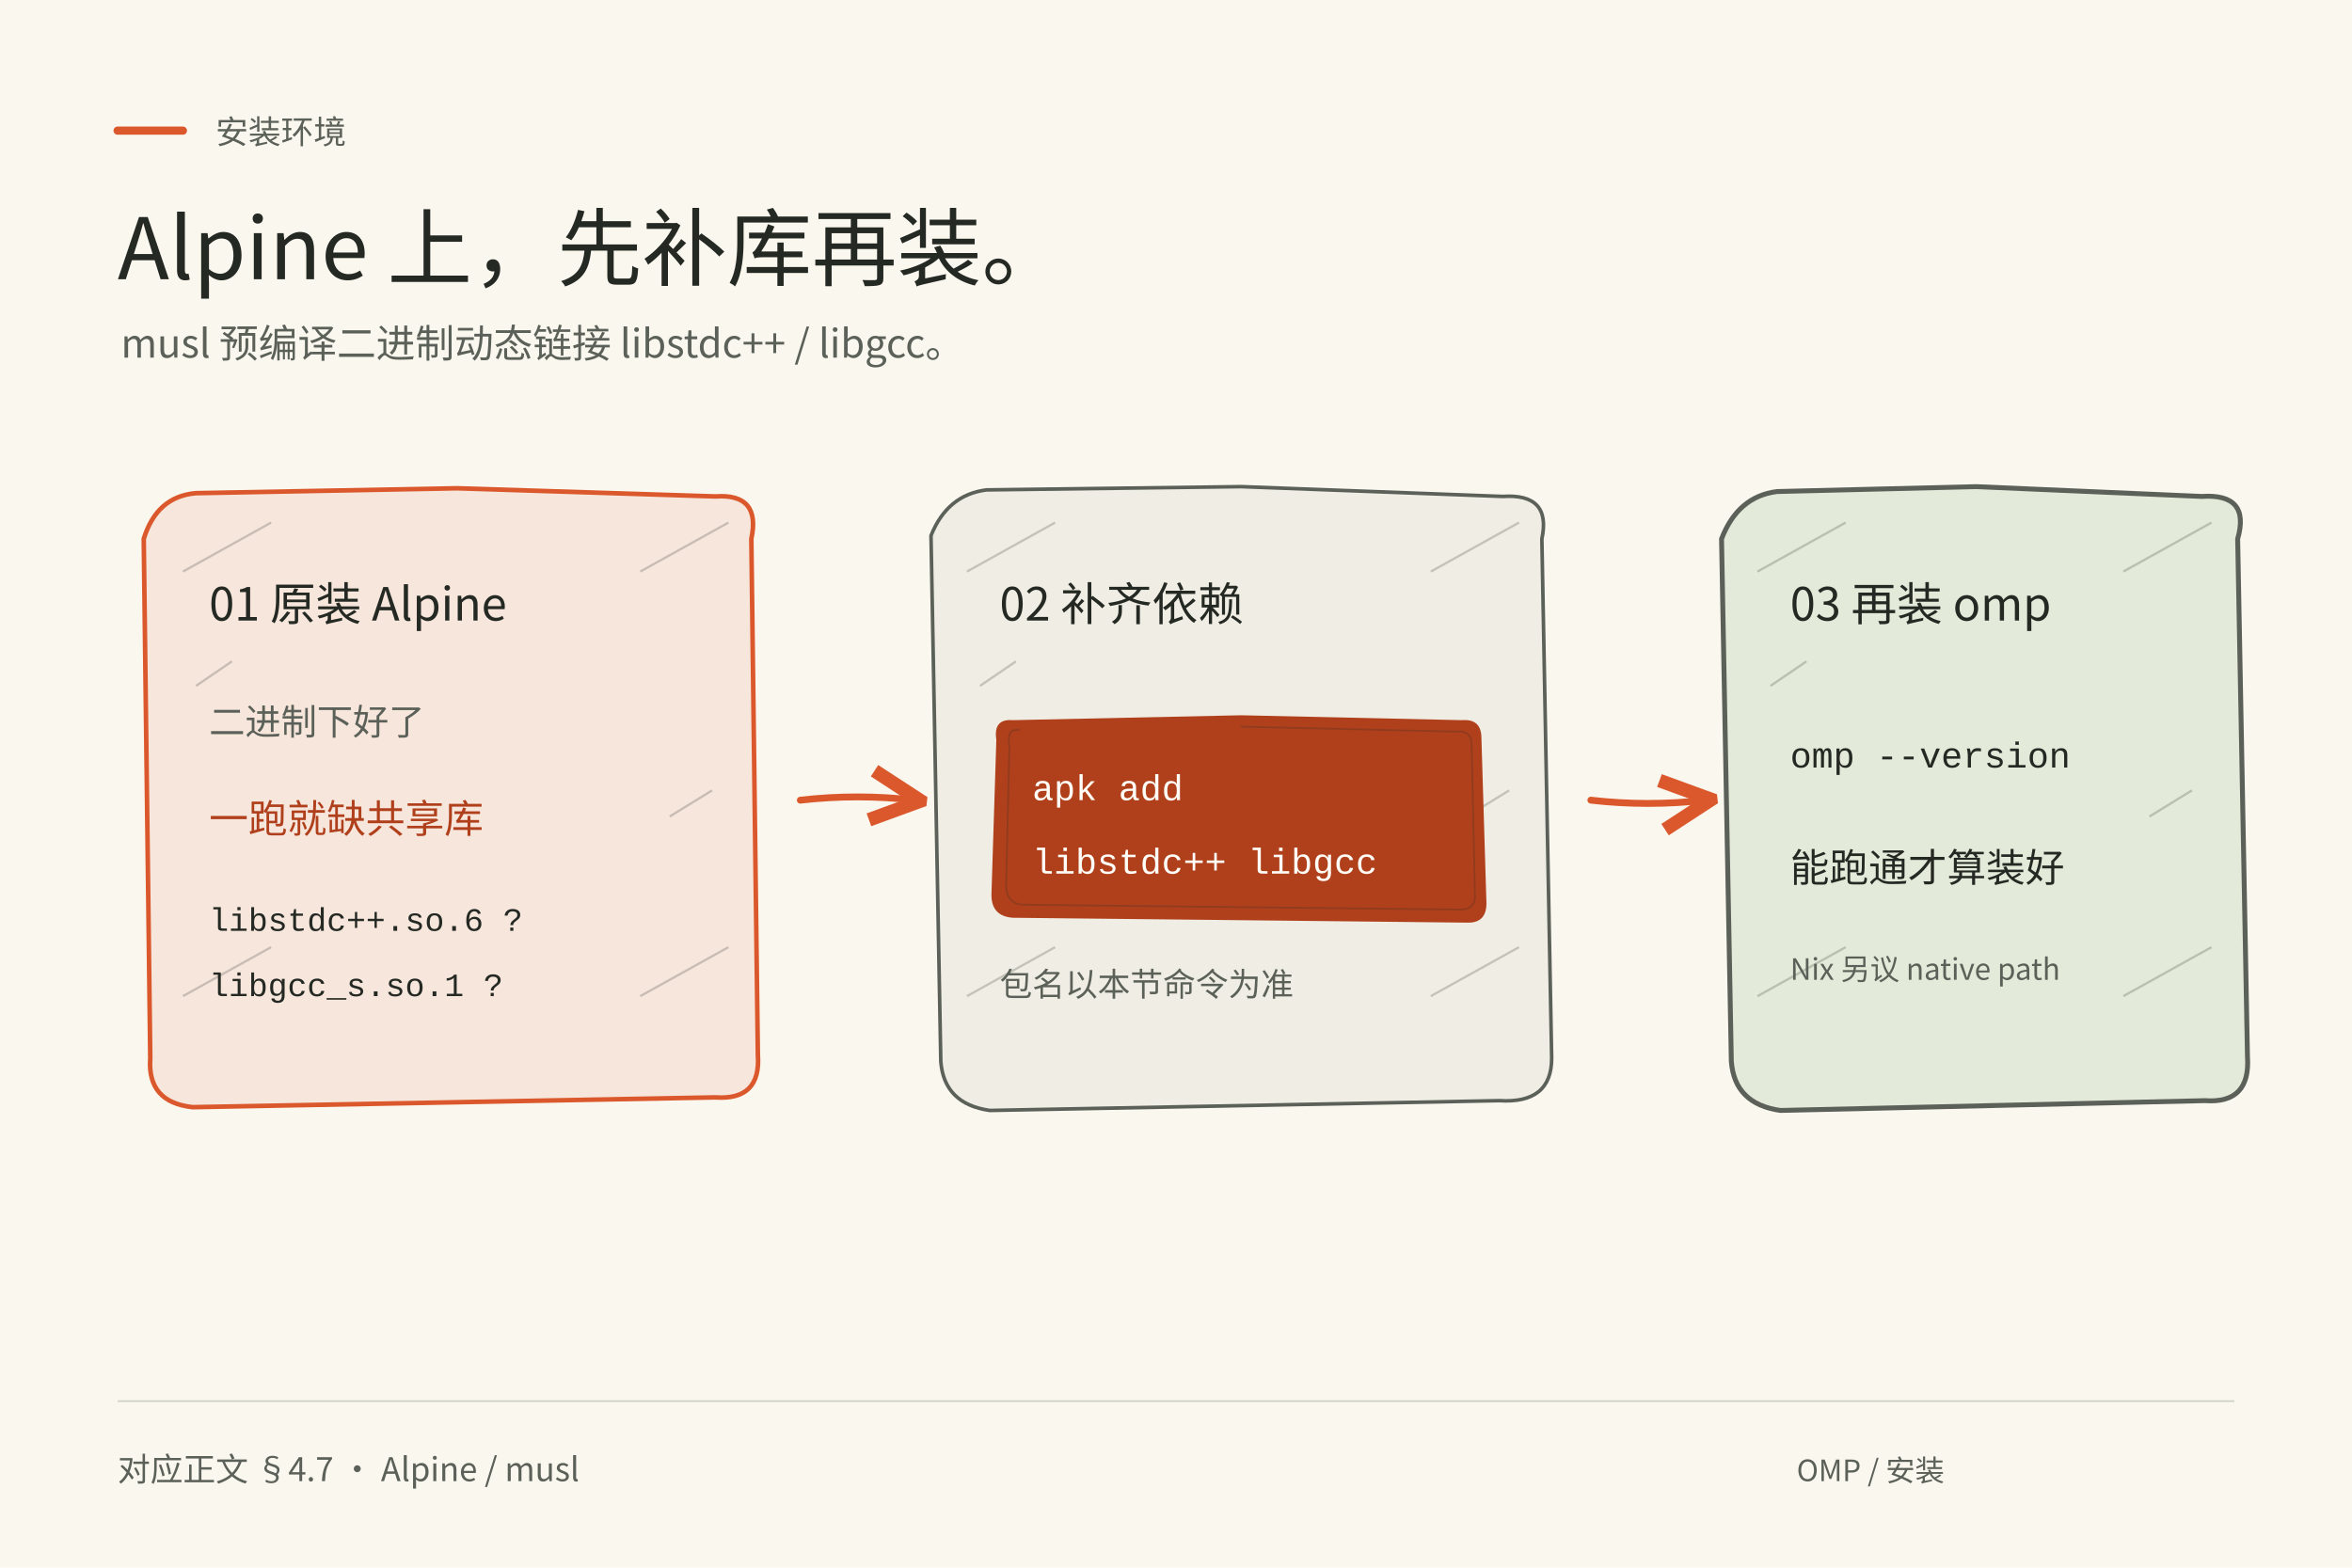
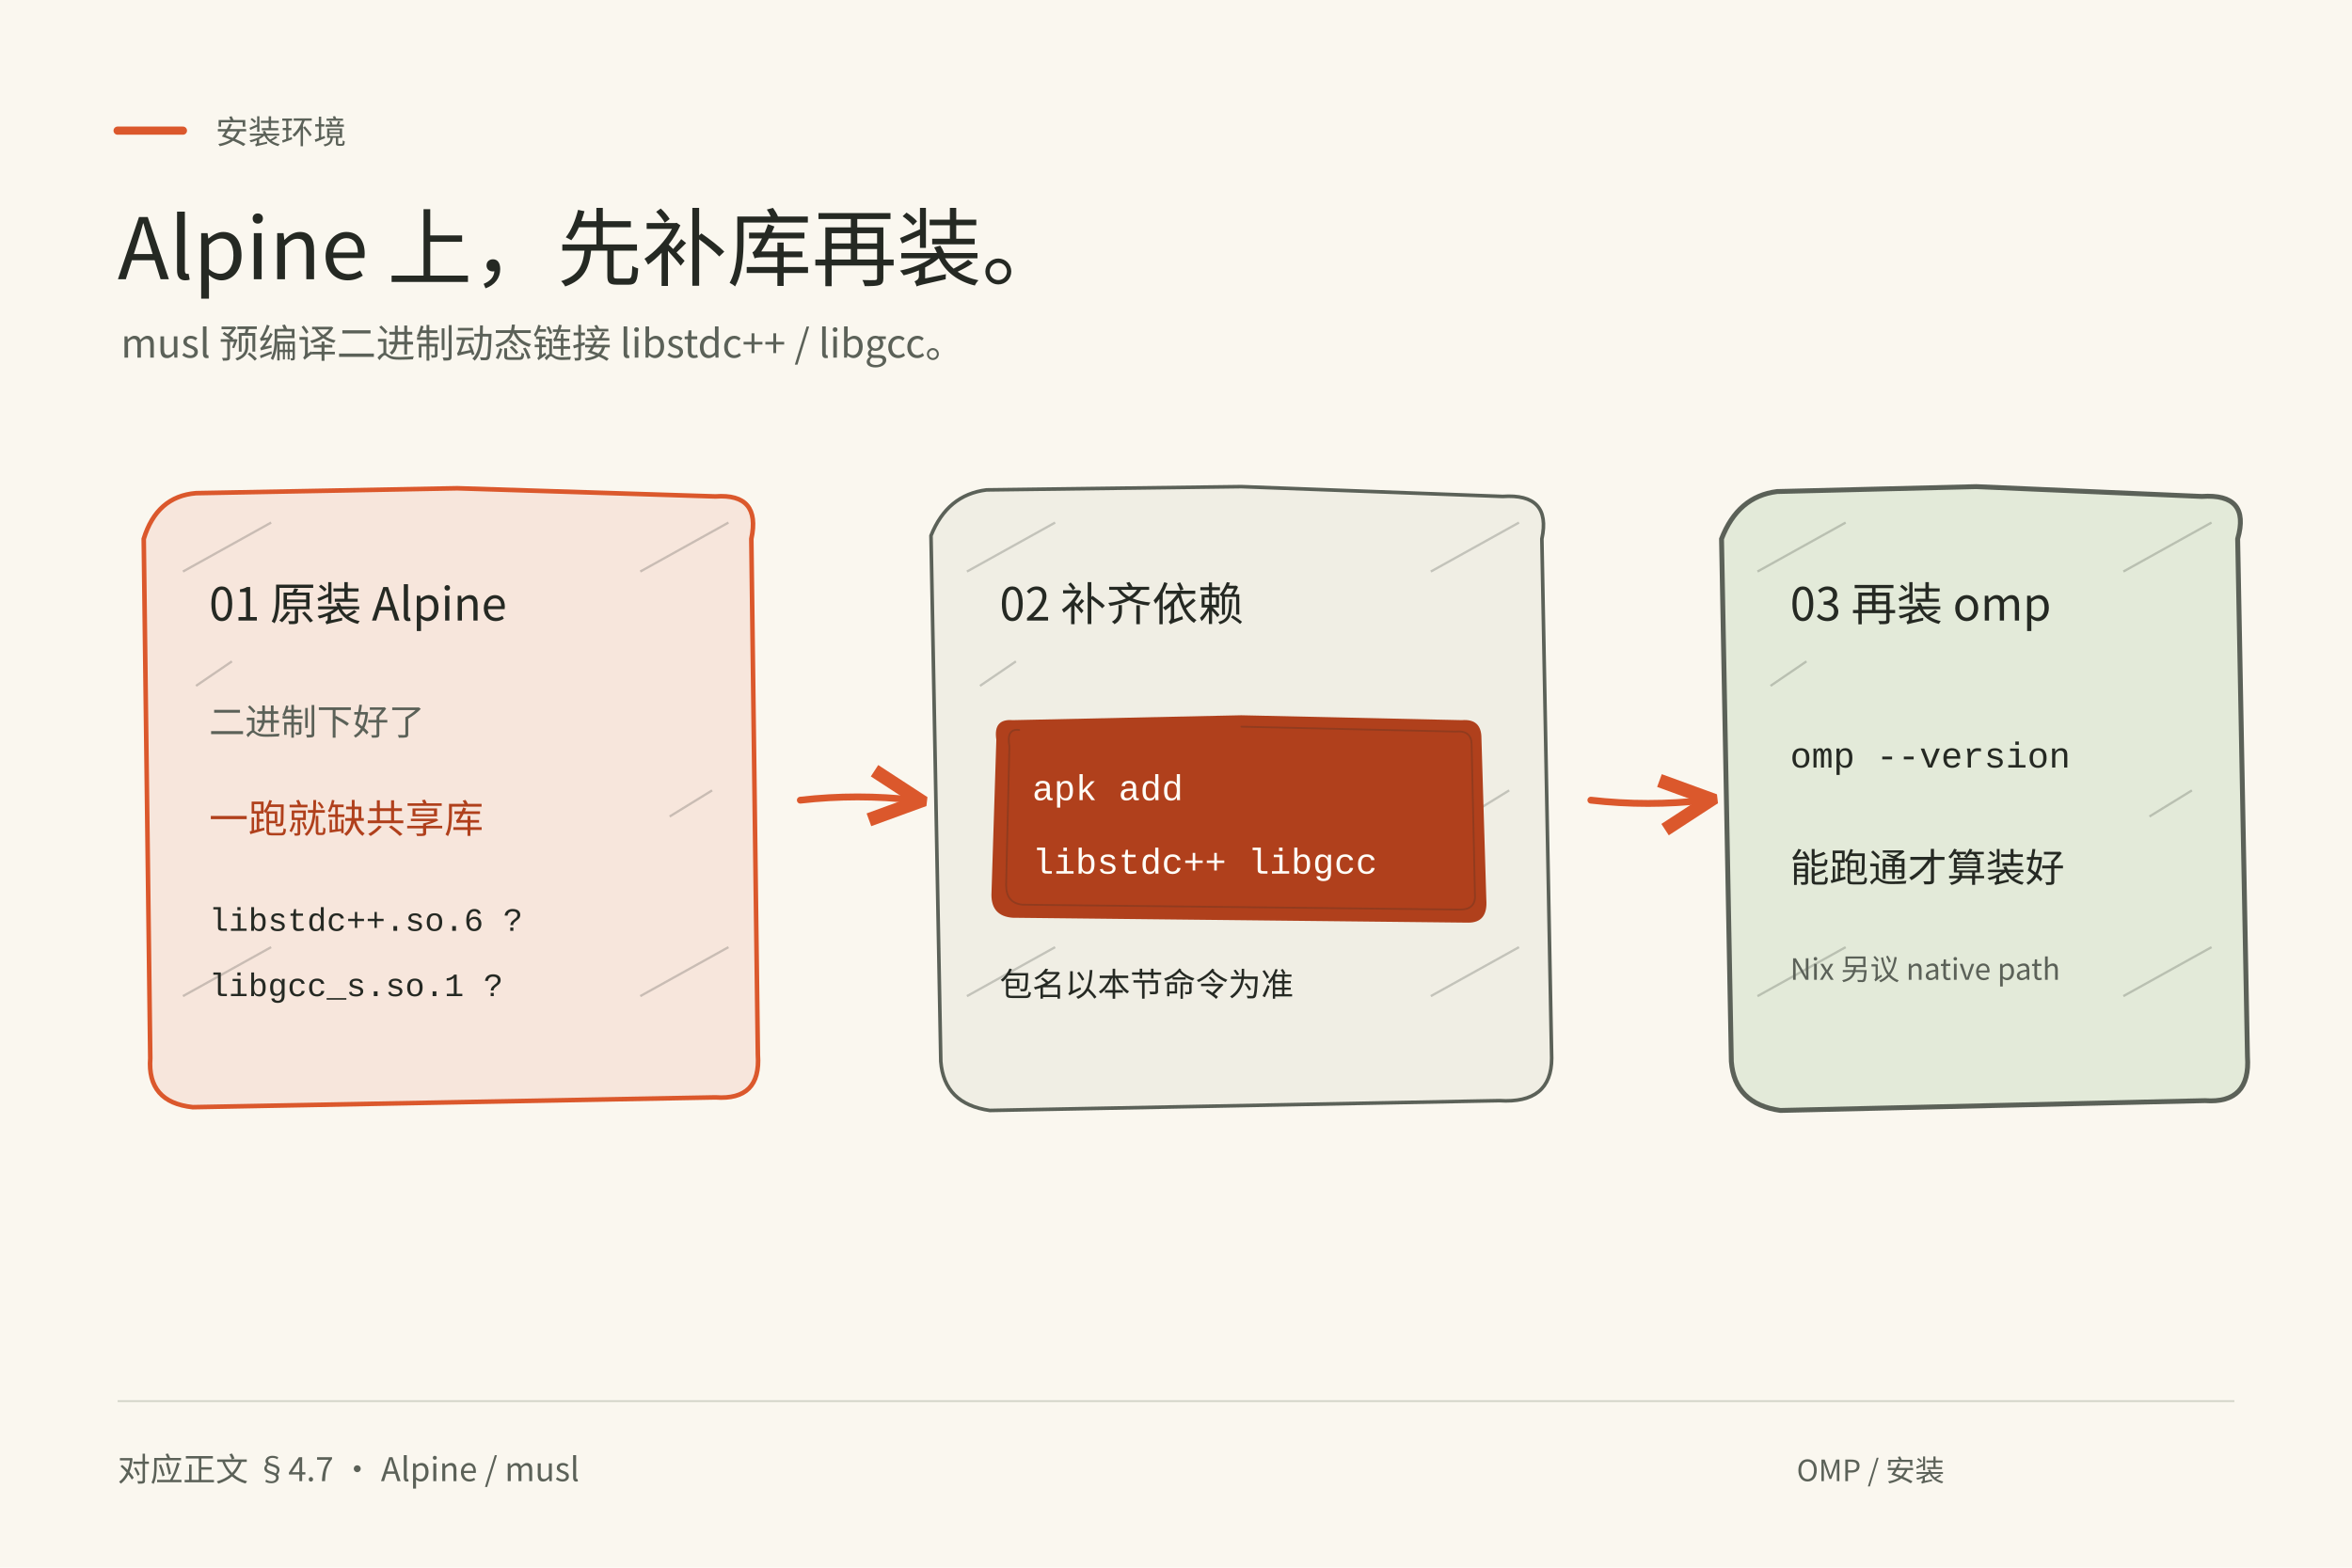
<svg xmlns="http://www.w3.org/2000/svg" width="1440" height="960" viewBox="0 0 1440 960" role="img" aria-labelledby="title desc">
  <defs>
    <marker id="arrow" viewBox="0 0 10 10" refX="8" refY="5" markerWidth="9" markerHeight="9" orient="auto-start-reverse">
      <path d="M 1 1 L 9 5 L 1 9" fill="none" stroke="#DB582C" stroke-width="2.2" />
    </marker>
  </defs>
  <style>text{font-family:"Microsoft YaHei","Noto Sans CJK SC",sans-serif}.ink{fill:#252923}.muted{fill:#5B6158}.accent{fill:#B0401C}.mono{font-family:Consolas,"Liberation Mono",monospace;fill:#252923}.white{fill:#FFFDF7}.line{fill:none;stroke:#252923;stroke-width:2;stroke-linecap:round;stroke-linejoin:round}.flow{fill:none;stroke:#DB582C;stroke-width:4.2;stroke-linecap:round;marker-end:url(#arrow)}.soft{fill:#F0EEE4;stroke:#5B6158;stroke-width:2.2}.card{fill:#FFFDF7;stroke:#ABB19F;stroke-width:1.5}.hi{fill:#E3EAD9;stroke:#5B6158;stroke-width:3}.warn{fill:#F7E6DC;stroke:#DB582C;stroke-width:2.8}.cmd-echo{fill:none;stroke:#252923;stroke-width:1.1;opacity:.22;stroke-linecap:round}</style>
  <rect width="1440" height="960" fill="#FAF7EF" />
  <path d="M72 80 H112" stroke="#DB582C" stroke-width="5" stroke-linecap="round" />
  <text x="132" y="88" class="muted" font-size="20">安装环境</text>
  <text x="72" y="171" class="ink" font-size="52">Alpine 上，先补库再装。</text>
  <text x="74" y="219" class="muted" font-size="24">musl 预编译二进制动态链接 libstdc++ / libgcc。</text>
  <path class="warn" d="M120 302 Q96 304 88 330 L92 648 Q90 675 118 678 L438 672 Q466 674 464 646 L460 330 Q466 302 438 304 L280 299 Z" pathLength="100" />
  <g class="panel-hatch" fill="none" stroke="#252923" stroke-width="1.4" opacity=".22">
    <path d="M112 350 L166 320" />
    <path d="M112 610 L166 580" />
    <path d="M392 350 L446 320" />
    <path d="M392 610 L446 580" />
    <path d="M120 420 L142 405" />
    <path d="M410 500 L436 484" />
  </g>
  <text x="128" y="380" class="ink" font-size="28">01 原装 Alpine</text>
  <text x="128" y="450" class="muted" font-size="22">二进制下好了</text>
  <text x="128" y="510" class="accent" font-size="24">一跑就缺共享库</text>
  <text x="128" y="570" class="mono" font-size="20">libstdc++.so.6 ?</text>
  <text x="128" y="610" class="mono" font-size="20">libgcc_s.so.1 ?</text>
  <path d="M490 490 Q525 486 560 490" class="flow" />
  <path class="soft" d="M604 300 Q580 303 570 328 L576 650 Q578 676 606 680 L918 674 Q950 676 950 648 L944 330 Q950 302 920 304 L760 298 Z" pathLength="100" />
  <g class="panel-hatch" fill="none" stroke="#252923" stroke-width="1.4" opacity=".22">
    <path d="M592 350 L646 320" />
    <path d="M592 610 L646 580" />
    <path d="M876 350 L930 320" />
    <path d="M876 610 L930 580" />
    <path d="M600 420 L622 405" />
    <path d="M898 500 L924 484" />
  </g>
  <text x="612" y="380" class="ink" font-size="28">02 补齐依赖</text>
  <path class="cmd" fill="#B0401C" d="M620 441 Q608 440 610 453 L607 548 Q607 561 620 562 L899 565 Q911 565 910 551 L907 452 Q907 440 895 441 L760 438 Z" />
  <path class="cmd-echo" d="M624 447 Q616 446 618 457 L616 542 Q616 553 626 554 L894 557 Q904 557 903 547 L901 456 Q901 447 891 448 L760 445" />
  <text x="632" y="490" class="white mono" font-size="22">apk add</text>
  <text x="632" y="535" class="white mono" font-size="22">libstdc++ libgcc</text>
-   <text x="612" y="610" class="muted" font-size="20">包名以本节命令为准</text>
+   <text x="612" y="610" class="ink" font-size="20">包名以本节命令为准</text>
  <path d="M974 490 Q1009 494 1044 490" class="flow" />
  <path class="hi" d="M1088 301 Q1064 304 1054 330 L1060 650 Q1062 676 1090 680 L1350 674 Q1378 676 1376 647 L1370 330 Q1378 302 1348 304 L1210 298 Z" pathLength="100" />
  <g class="panel-hatch" fill="none" stroke="#252923" stroke-width="1.4" opacity=".22">
    <path d="M1076 350 L1130 320" />
    <path d="M1076 610 L1130 580" />
    <path d="M1300 350 L1354 320" />
    <path d="M1300 610 L1354 580" />
    <path d="M1084 420 L1106 405" />
    <path d="M1316 500 L1342 484" />
  </g>
  <text x="1096" y="380" class="ink" font-size="28">03 再装 omp</text>
  <text x="1096" y="470" class="mono" font-size="22">omp --version</text>
  <text x="1096" y="540" class="ink" font-size="24">能跑通才算装好</text>
  <text x="1096" y="600" class="muted" font-size="18">Nix 另议 native path</text>
  <path d="M72 858 H1368" stroke="#CFD0C4" />
  <text x="72" y="907" class="muted" font-size="20">对应正文 §4.7 · Alpine / musl</text>
  <text x="1100" y="907" class="muted" font-size="18">OMP / 安装</text>
</svg>
